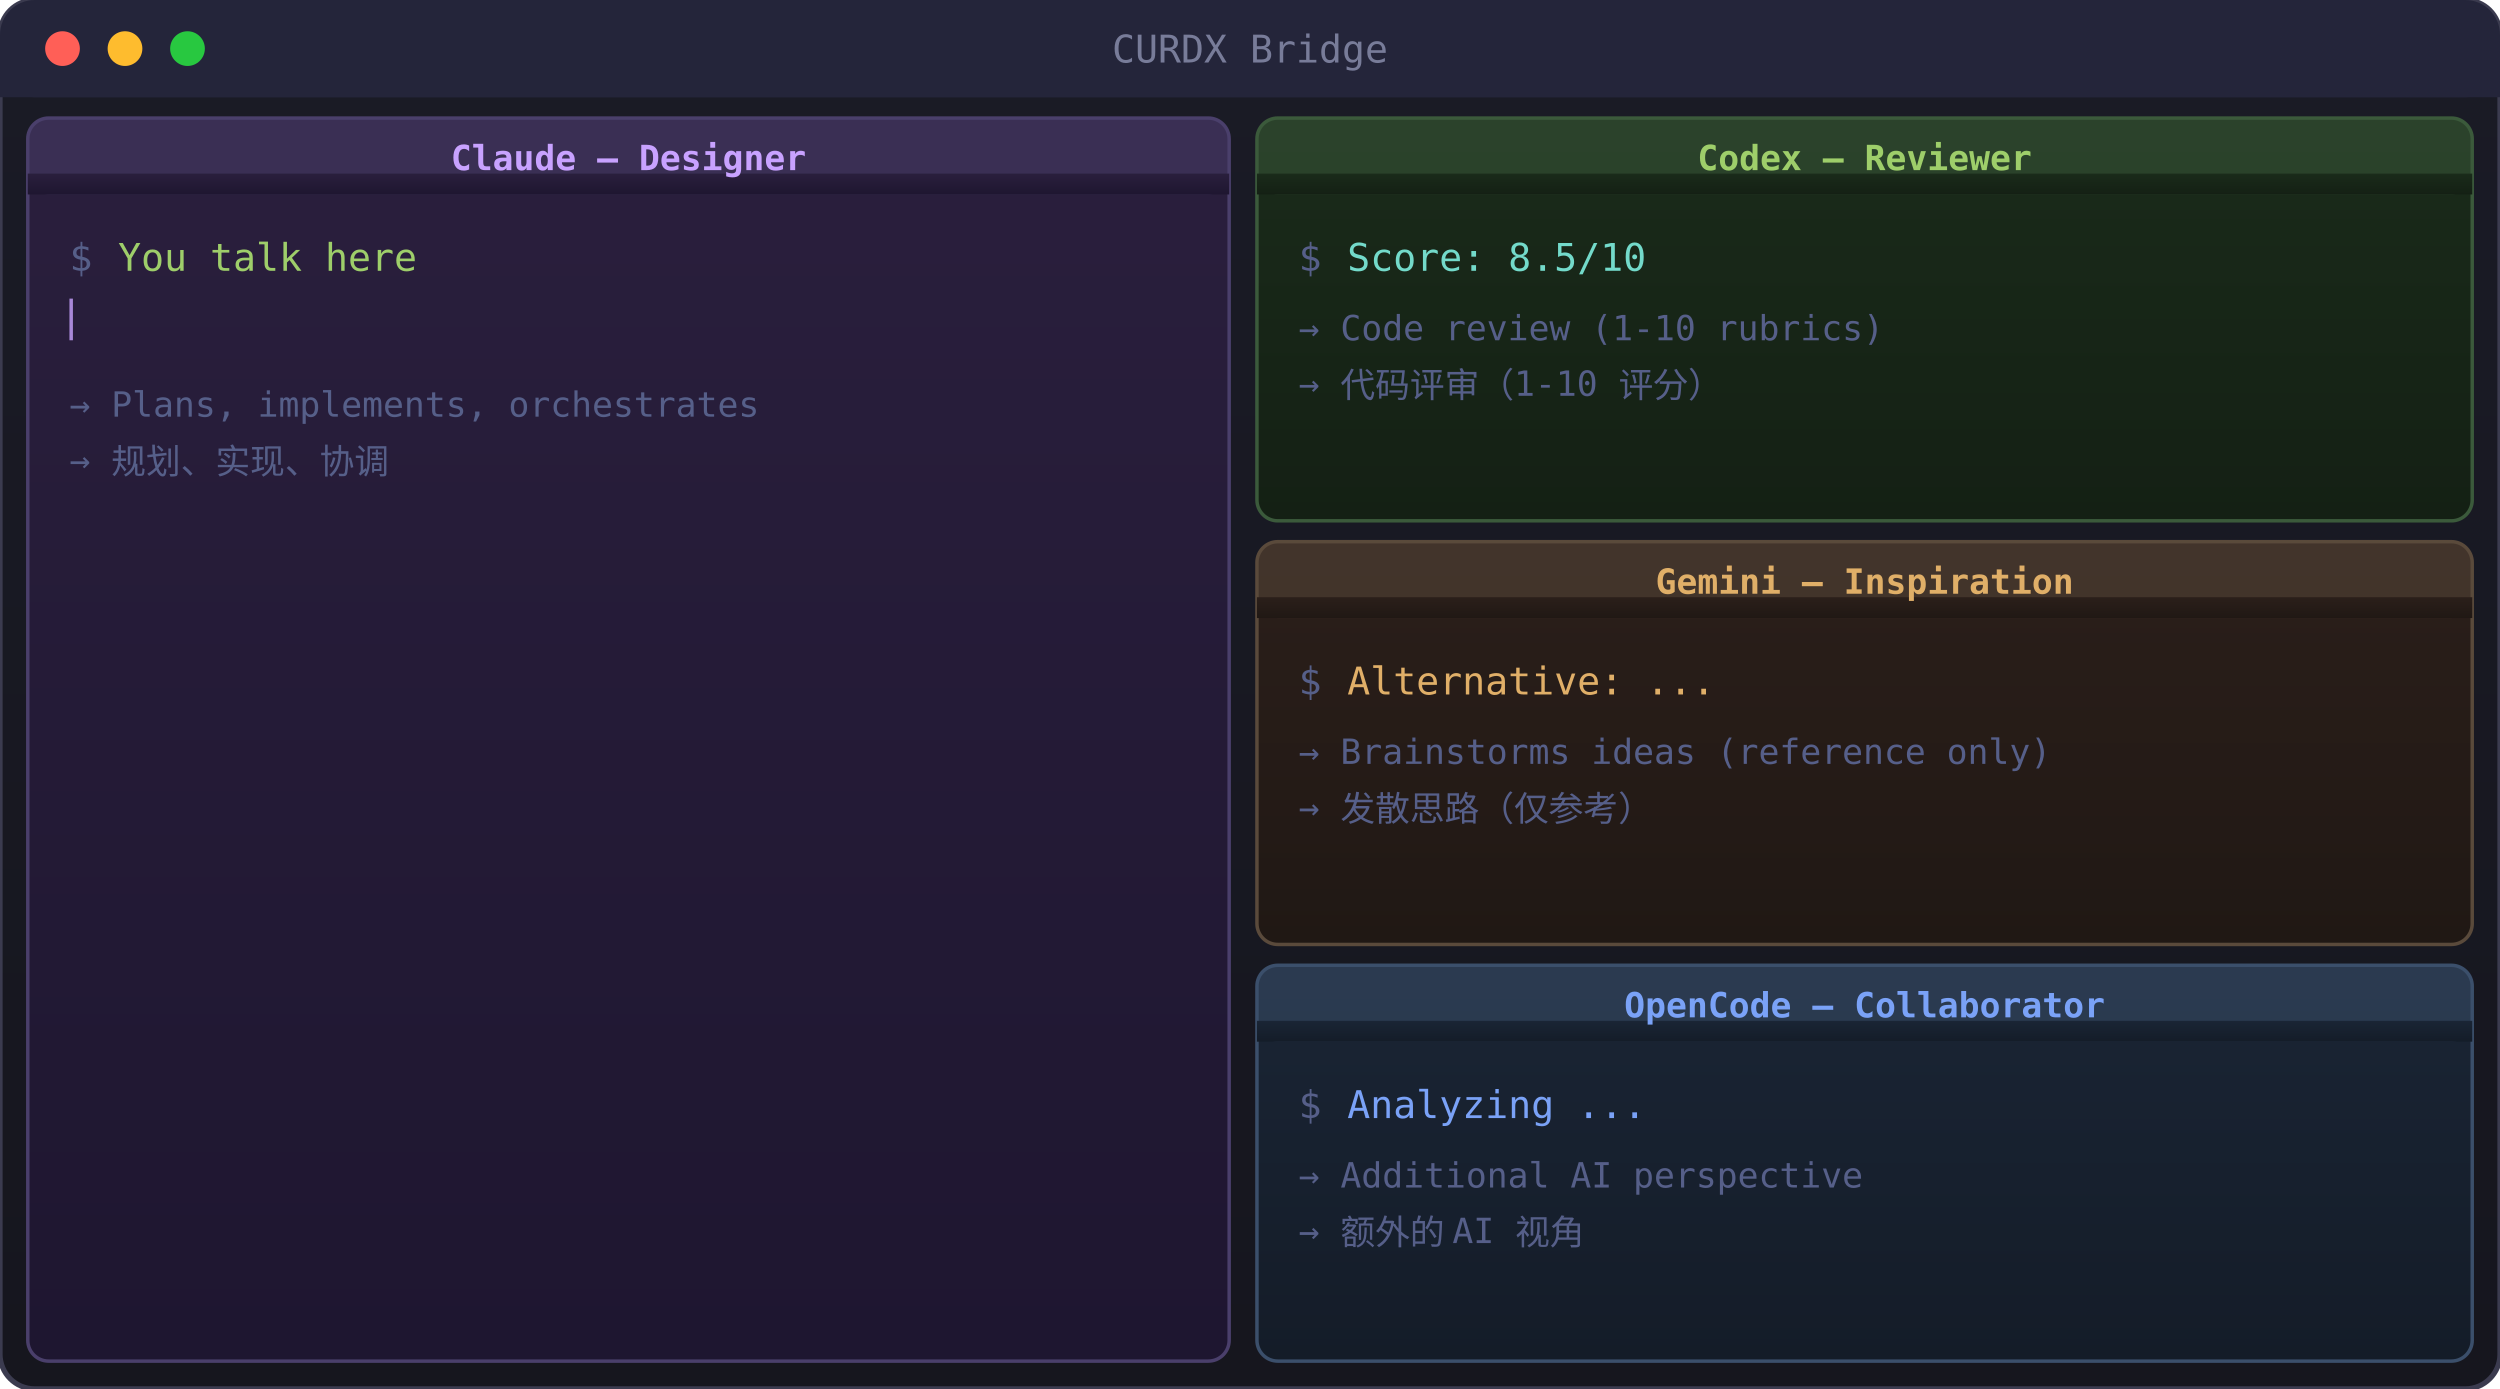
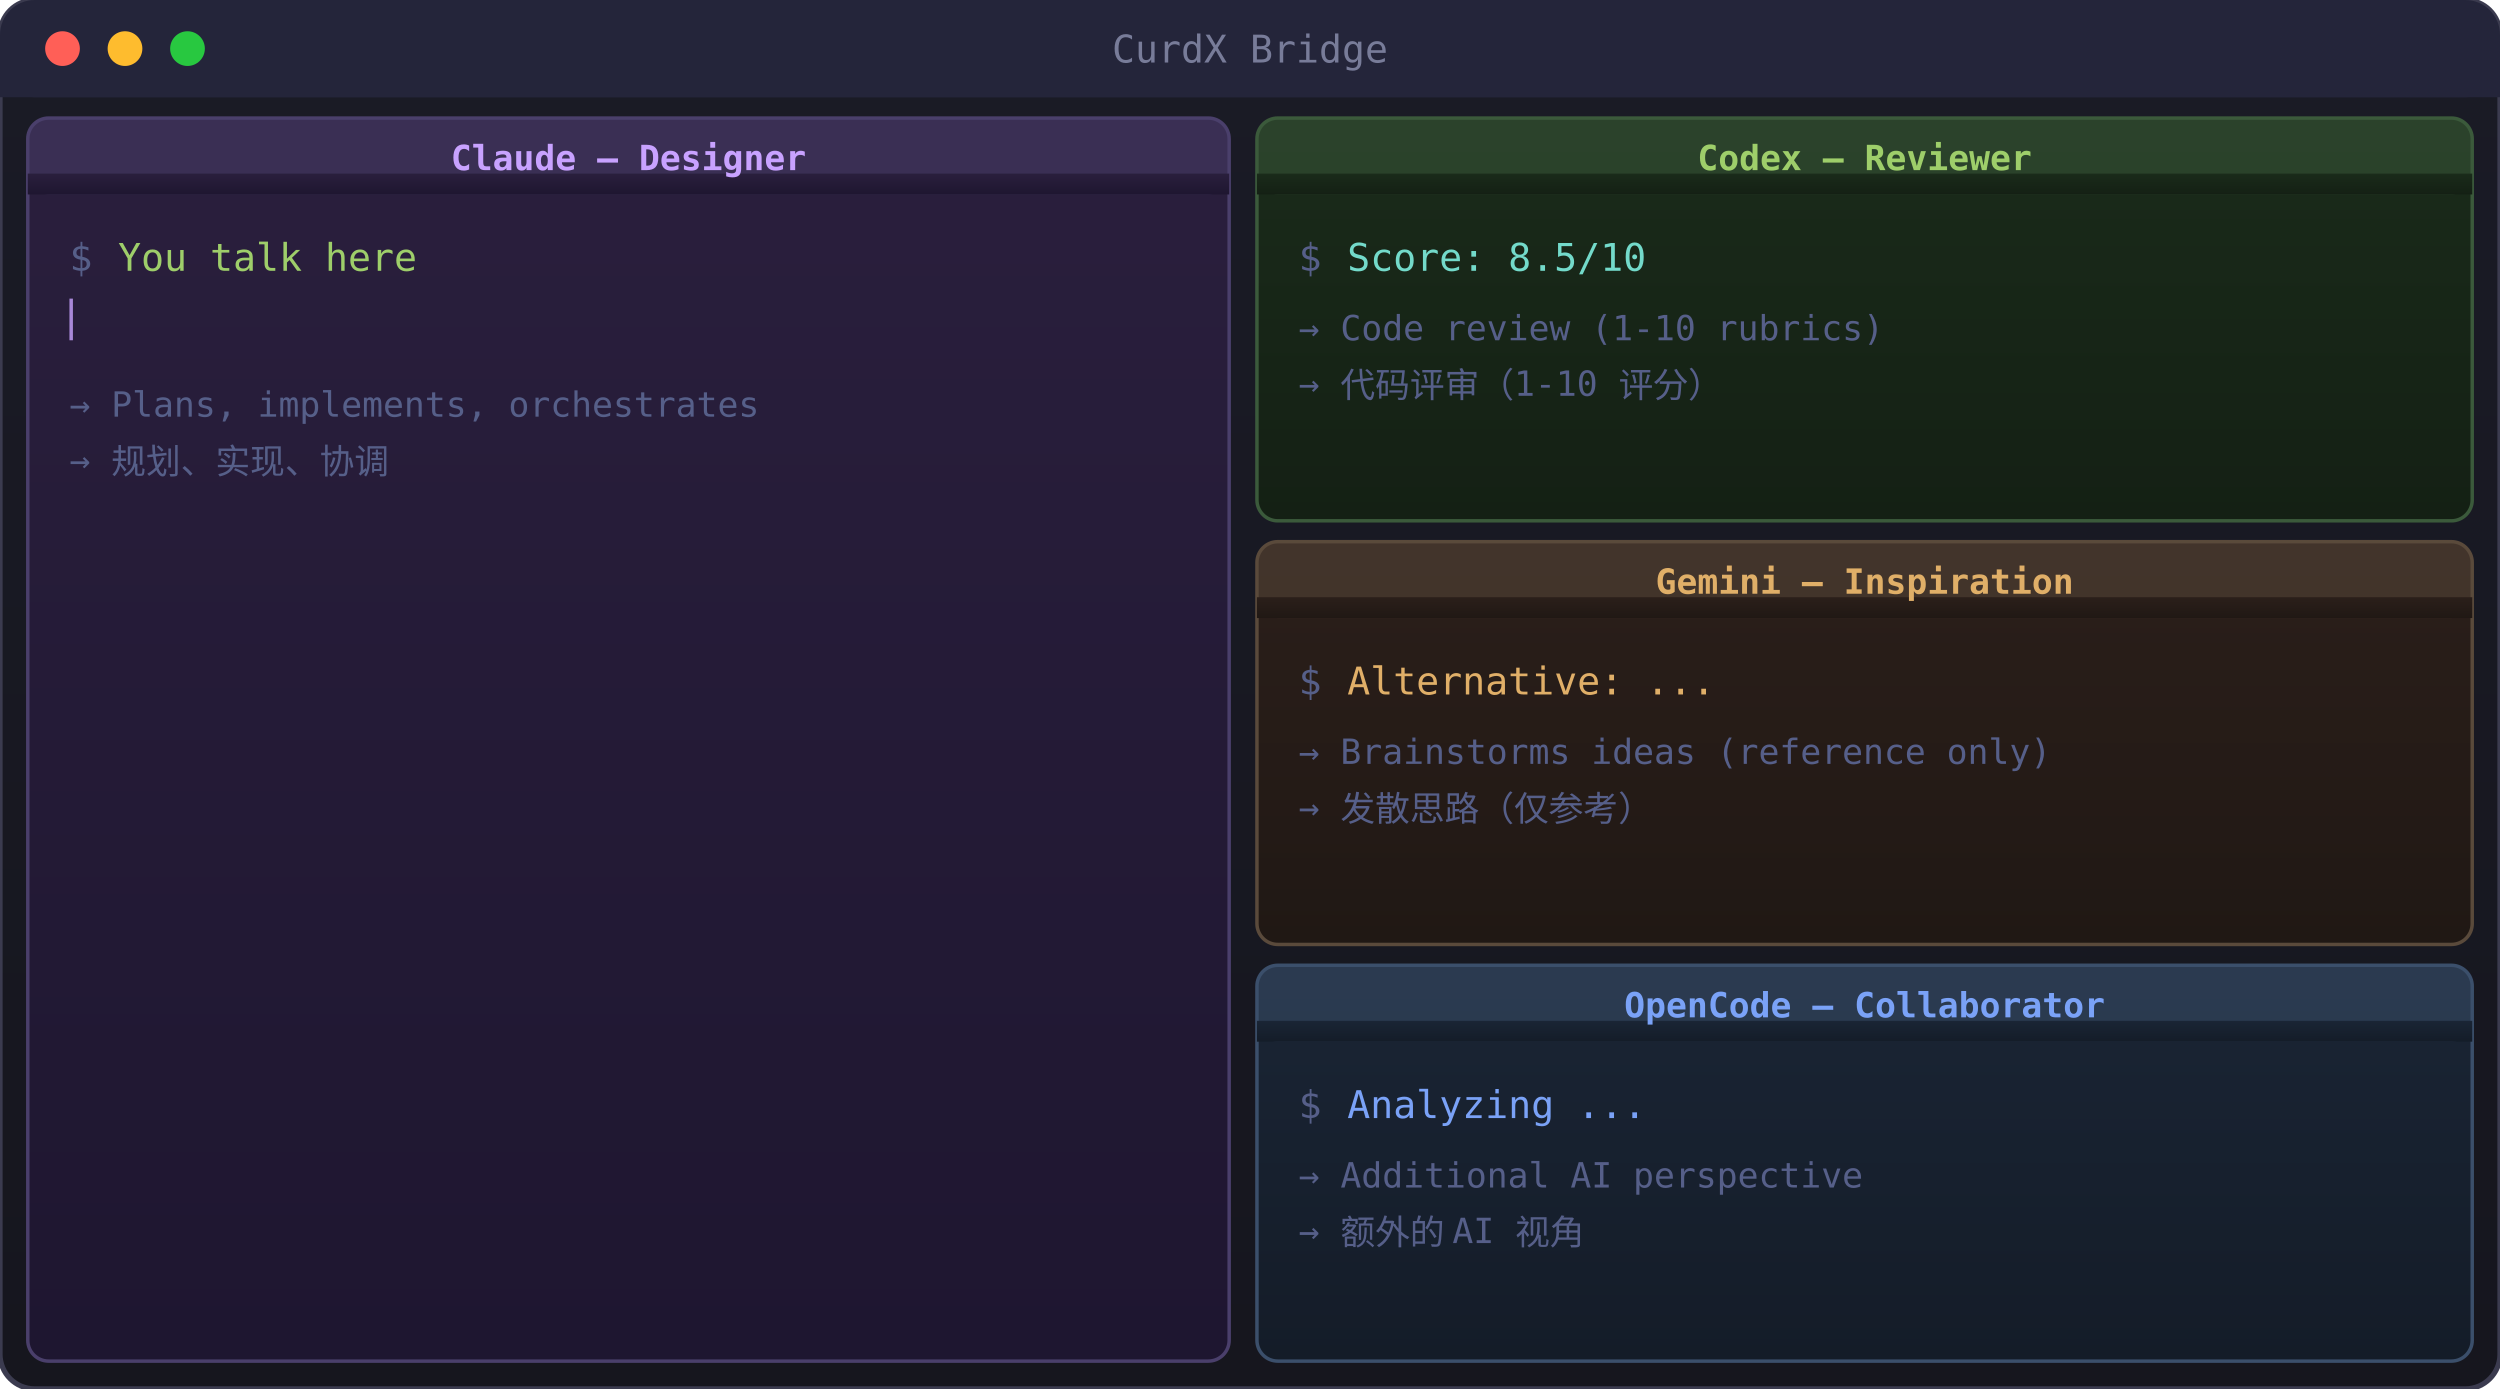
<svg xmlns="http://www.w3.org/2000/svg" viewBox="0 0 720 400" font-family="'SF Mono', 'Cascadia Code', 'Fira Code', Consolas, monospace">
  <defs>
    <linearGradient id="bg" x1="0" y1="0" x2="0" y2="1">
      <stop offset="0%" stop-color="#1a1b26" />
      <stop offset="100%" stop-color="#16161e" />
    </linearGradient>
    <linearGradient id="claude-bg" x1="0" y1="0" x2="0" y2="1">
      <stop offset="0%" stop-color="#2a1f3d" />
      <stop offset="100%" stop-color="#1e1630" />
    </linearGradient>
    <linearGradient id="codex-bg" x1="0" y1="0" x2="0" y2="1">
      <stop offset="0%" stop-color="#1a2b1a" />
      <stop offset="100%" stop-color="#142014" />
    </linearGradient>
    <linearGradient id="gemini-bg" x1="0" y1="0" x2="0" y2="1">
      <stop offset="0%" stop-color="#2b1f1a" />
      <stop offset="100%" stop-color="#201814" />
    </linearGradient>
    <linearGradient id="opencode-bg" x1="0" y1="0" x2="0" y2="1">
      <stop offset="0%" stop-color="#1a2535" />
      <stop offset="100%" stop-color="#141c28" />
    </linearGradient>
  </defs>
  <rect width="720" height="400" rx="10" fill="url(#bg)" stroke="#3b3b4f" stroke-width="1.5" />
  <rect x="0" y="0" width="720" height="28" rx="10" fill="#24253a" />
  <rect x="0" y="14" width="720" height="14" fill="#24253a" />
  <circle cx="18" cy="14" r="5" fill="#ff5f57" />
  <circle cx="36" cy="14" r="5" fill="#febc2e" />
  <circle cx="54" cy="14" r="5" fill="#28c840" />
-   <text x="360" y="18" fill="#787c99" font-size="11" text-anchor="middle">CURDX Bridge</text>
+   <text x="360" y="18" fill="#787c99" font-size="11" text-anchor="middle">CurdX Bridge</text>
  <rect x="8" y="34" width="346" height="358" rx="6" fill="url(#claude-bg)" stroke="#4a3f6b" stroke-width="1" />
  <rect x="8" y="34" width="346" height="22" rx="6" fill="#4a3f6b" opacity="0.5" />
  <rect x="8" y="50" width="346" height="6" fill="url(#claude-bg)" />
  <text x="181" y="49" fill="#c8a2ff" font-size="10" text-anchor="middle" font-weight="bold">Claude — Designer</text>
  <text x="20" y="78" fill="#565f89" font-size="11">$</text>
  <text x="34" y="78" fill="#9ece6a" font-size="11">You talk here</text>
  <rect x="20" y="86" width="1" height="12" fill="#c8a2ff" opacity="0.8">
    <animate attributeName="opacity" values="0.8;0;0.8" dur="1.2s" repeatCount="indefinite" />
  </rect>
  <text x="20" y="120" fill="#565f89" font-size="10">→ Plans, implements, orchestrates</text>
  <text x="20" y="136" fill="#565f89" font-size="10">→ 规划、实现、协调</text>
  <rect x="362" y="34" width="350" height="116" rx="6" fill="url(#codex-bg)" stroke="#3b5a3b" stroke-width="1" />
  <rect x="362" y="34" width="350" height="22" rx="6" fill="#3b5a3b" opacity="0.5" />
  <rect x="362" y="50" width="350" height="6" fill="url(#codex-bg)" />
  <text x="537" y="49" fill="#9ece6a" font-size="10" text-anchor="middle" font-weight="bold">Codex — Reviewer</text>
  <text x="374" y="78" fill="#565f89" font-size="11">$</text>
  <text x="388" y="78" fill="#73daca" font-size="11">Score: 8.5/10</text>
  <text x="374" y="98" fill="#565f89" font-size="10">→ Code review (1-10 rubrics)</text>
  <text x="374" y="114" fill="#565f89" font-size="10">→ 代码评审（1-10 评分）</text>
  <rect x="362" y="156" width="350" height="116" rx="6" fill="url(#gemini-bg)" stroke="#5a4a3b" stroke-width="1" />
  <rect x="362" y="156" width="350" height="22" rx="6" fill="#5a4a3b" opacity="0.5" />
  <rect x="362" y="172" width="350" height="6" fill="url(#gemini-bg)" />
  <text x="537" y="171" fill="#e0af68" font-size="10" text-anchor="middle" font-weight="bold">Gemini — Inspiration</text>
  <text x="374" y="200" fill="#565f89" font-size="11">$</text>
  <text x="388" y="200" fill="#e0af68" font-size="11">Alternative: ...</text>
  <text x="374" y="220" fill="#565f89" font-size="10">→ Brainstorms ideas (reference only)</text>
  <text x="374" y="236" fill="#565f89" font-size="10">→ 发散思路（仅参考）</text>
  <rect x="362" y="278" width="350" height="114" rx="6" fill="url(#opencode-bg)" stroke="#3b4f6b" stroke-width="1" />
  <rect x="362" y="278" width="350" height="22" rx="6" fill="#3b4f6b" opacity="0.5" />
  <rect x="362" y="294" width="350" height="6" fill="url(#opencode-bg)" />
  <text x="537" y="293" fill="#7aa2f7" font-size="10" text-anchor="middle" font-weight="bold">OpenCode — Collaborator</text>
  <text x="374" y="322" fill="#565f89" font-size="11">$</text>
  <text x="388" y="322" fill="#7aa2f7" font-size="11">Analyzing ...</text>
  <text x="374" y="342" fill="#565f89" font-size="10">→ Additional AI perspective</text>
  <text x="374" y="358" fill="#565f89" font-size="10">→ 额外的 AI 视角</text>
</svg>
